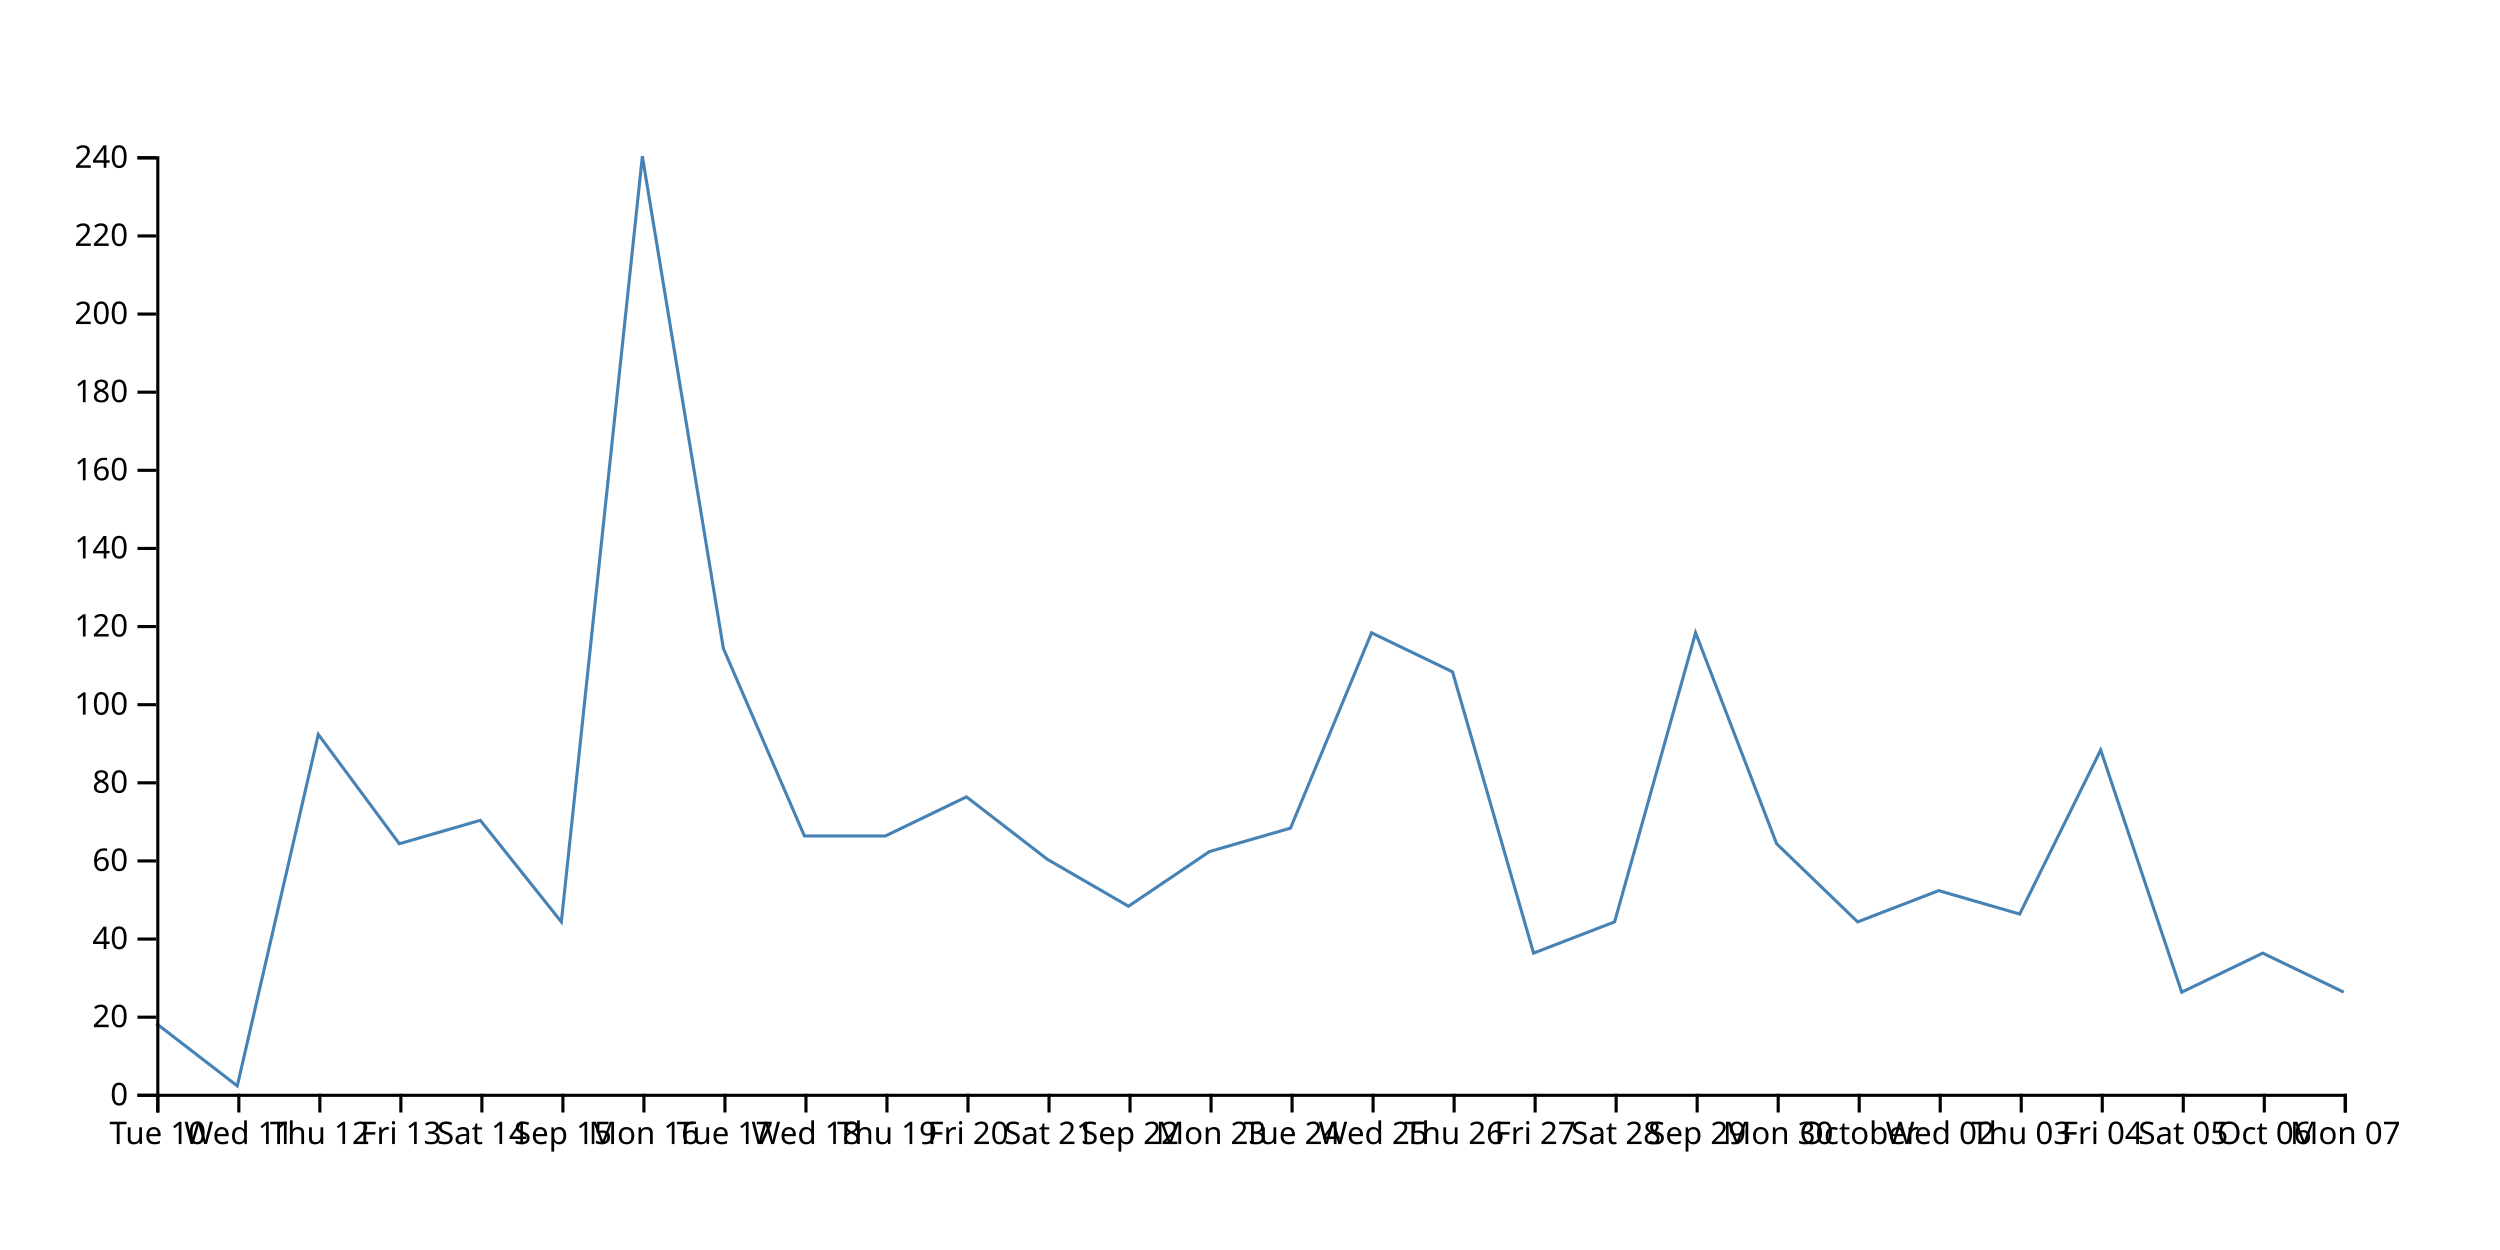
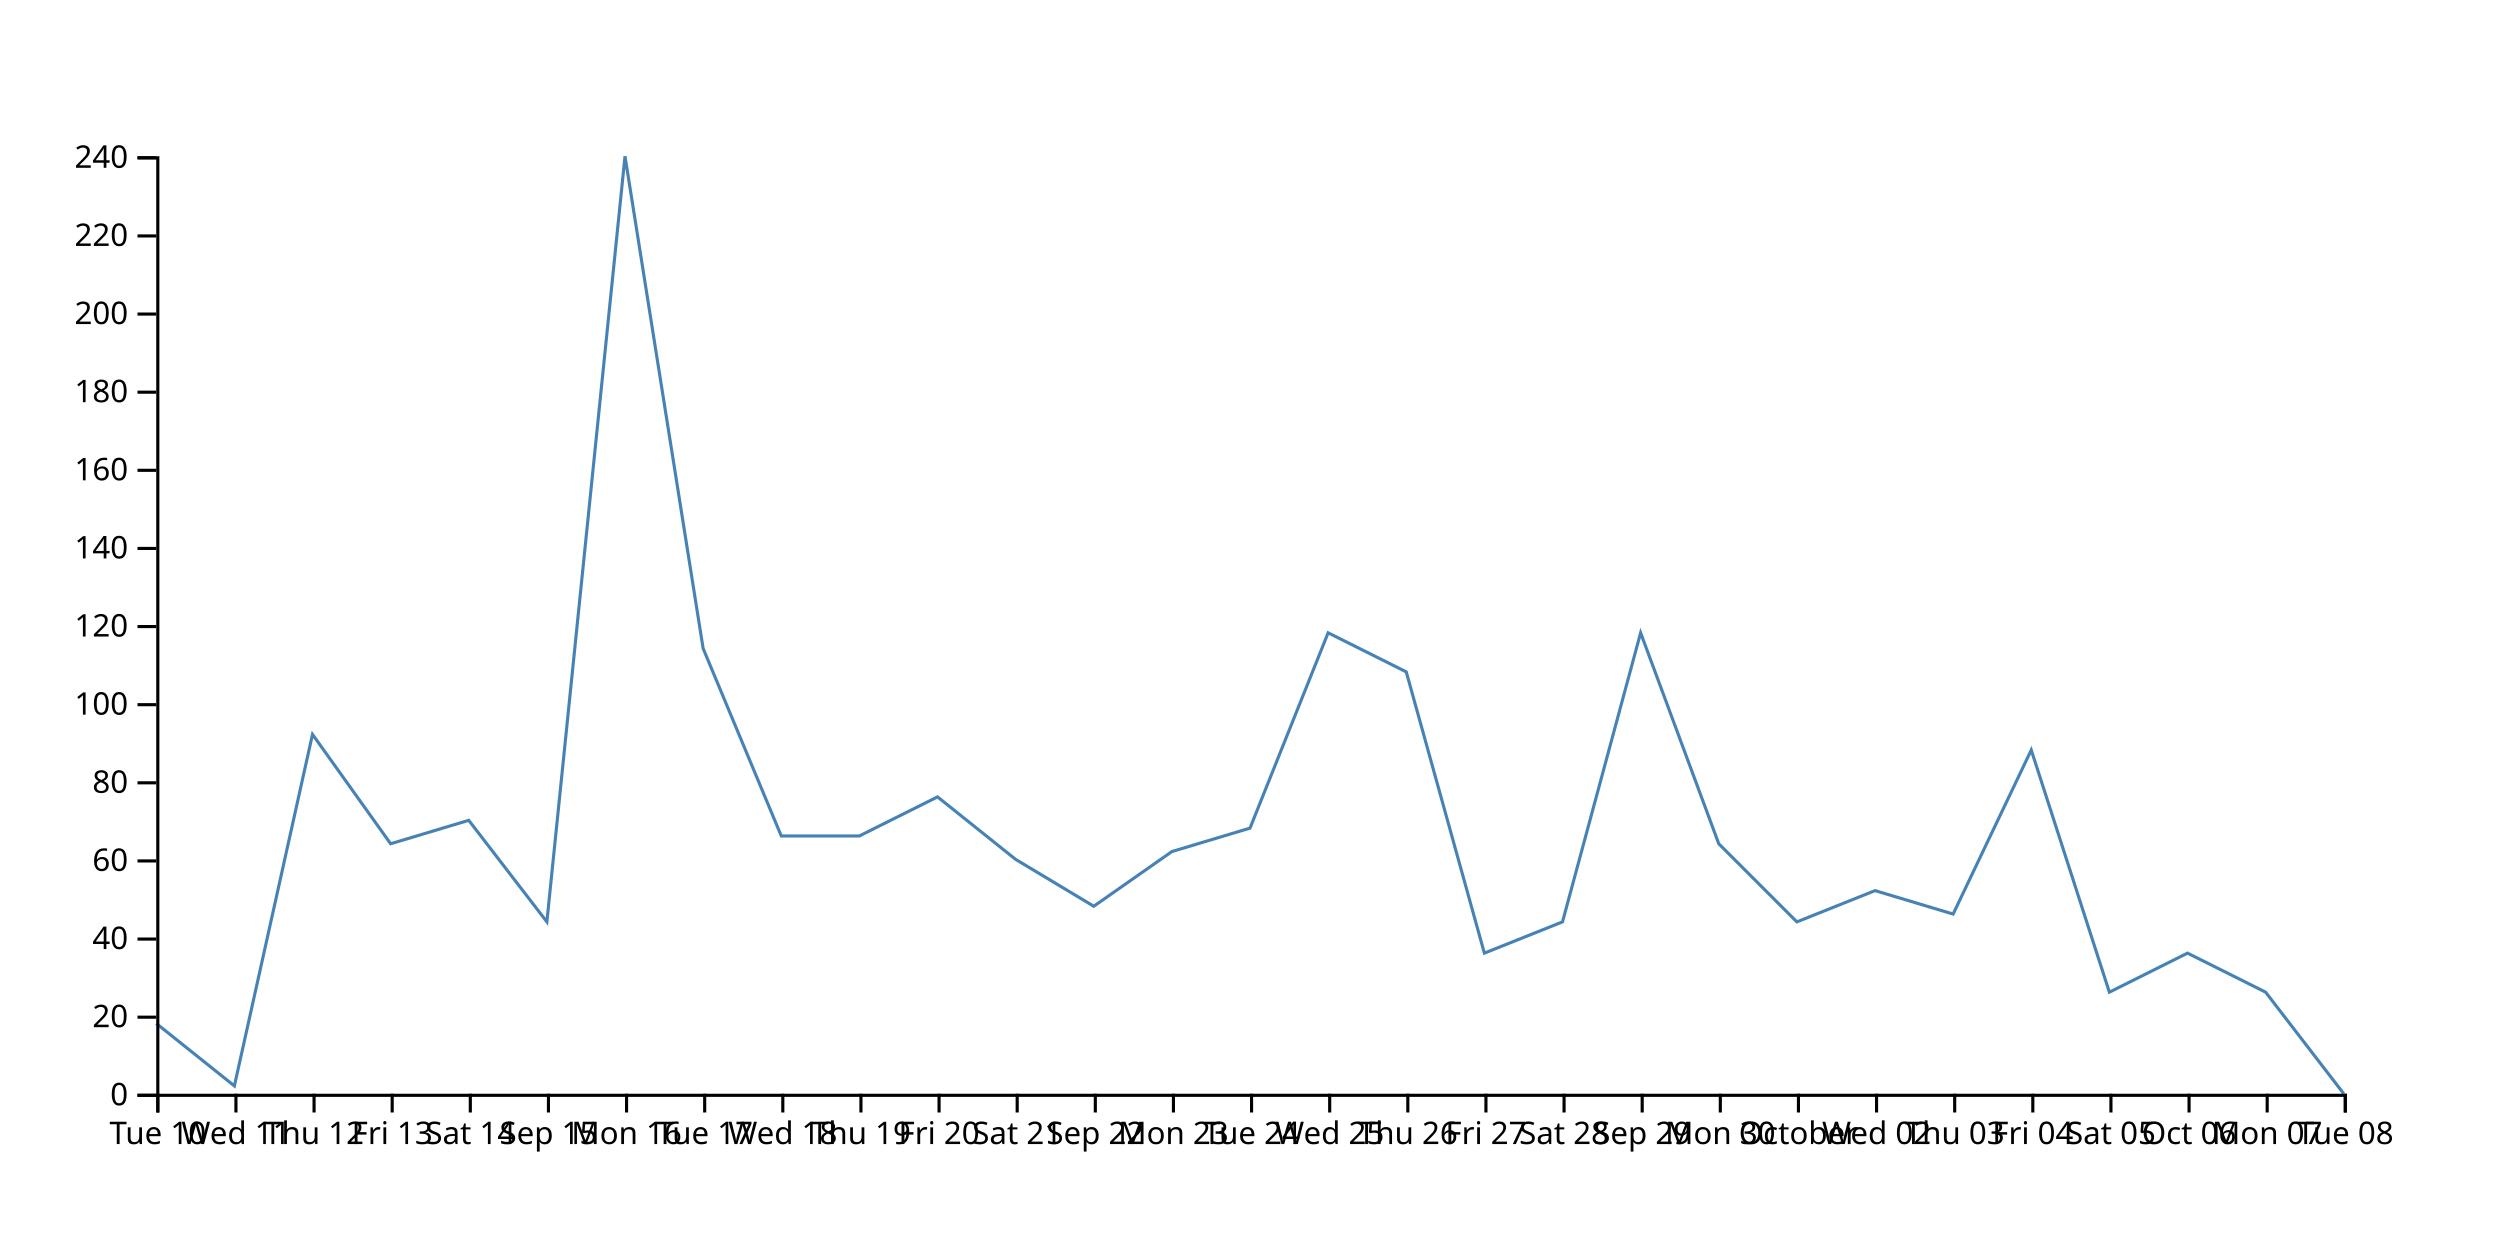
<svg xmlns="http://www.w3.org/2000/svg" width="800" height="400">
-   <path d="M750,317.5L724.074,305L698.148,317.5L672.222,240L646.296,292.5L620.37,285L594.444,295L568.519,270L542.593,202.5L516.667,295L490.741,305L464.815,215L438.889,202.5L412.963,265L387.037,272.5L361.111,290L335.185,275L309.259,255L283.333,267.5L257.407,267.5L231.481,207.5L205.556,50L179.63,295L153.704,262.5L127.778,270L101.852,235L75.926,347.5L50,327.5" fill="none" stroke="steelblue" />
+   <path d="M750,350L725,317.5L700,305L675,317.5L650,240L625,292.5L600,285L575,295L550,270L525,202.5L500,295L475,305L450,215L425,202.5L400,265L375,272.5L350,290L325,275L300,255L275,267.5L250,267.5L225,207.5L200,50L175,295L150,262.5L125,270L100,235L75,347.5L50,327.5" fill="none" stroke="steelblue" />
  <g transform="translate(0,350)" fill="none" font-size="10" font-family="sans-serif" text-anchor="middle">
    <path class="domain" stroke="currentColor" d="M50.5,6V0.5H750.5V6" />
    <g class="tick" opacity="1" transform="translate(50.5,0)">
      <line stroke="currentColor" y2="6" />
      <text fill="currentColor" y="9" dy="0.71em">Tue 10</text>
    </g>
-     <g class="tick" opacity="1" transform="translate(76.42593,0)">
+     <g class="tick" opacity="1" transform="translate(75.5,0)">
      <line stroke="currentColor" y2="6" />
      <text fill="currentColor" y="9" dy="0.71em">Wed 11</text>
    </g>
-     <g class="tick" opacity="1" transform="translate(102.3519,0)">
+     <g class="tick" opacity="1" transform="translate(100.5,0)">
      <line stroke="currentColor" y2="6" />
      <text fill="currentColor" y="9" dy="0.71em">Thu 12</text>
    </g>
-     <g class="tick" opacity="1" transform="translate(128.2778,0)">
+     <g class="tick" opacity="1" transform="translate(125.5,0)">
      <line stroke="currentColor" y2="6" />
      <text fill="currentColor" y="9" dy="0.71em">Fri 13</text>
    </g>
-     <g class="tick" opacity="1" transform="translate(154.2037,0)">
+     <g class="tick" opacity="1" transform="translate(150.5,0)">
      <line stroke="currentColor" y2="6" />
      <text fill="currentColor" y="9" dy="0.71em">Sat 14</text>
    </g>
-     <g class="tick" opacity="1" transform="translate(180.1296,0)">
+     <g class="tick" opacity="1" transform="translate(175.5,0)">
      <line stroke="currentColor" y2="6" />
      <text fill="currentColor" y="9" dy="0.71em">Sep 15</text>
    </g>
-     <g class="tick" opacity="1" transform="translate(206.0556,0)">
+     <g class="tick" opacity="1" transform="translate(200.5,0)">
      <line stroke="currentColor" y2="6" />
      <text fill="currentColor" y="9" dy="0.71em">Mon 16</text>
    </g>
-     <g class="tick" opacity="1" transform="translate(231.9815,0)">
+     <g class="tick" opacity="1" transform="translate(225.5,0)">
      <line stroke="currentColor" y2="6" />
      <text fill="currentColor" y="9" dy="0.71em">Tue 17</text>
    </g>
-     <g class="tick" opacity="1" transform="translate(257.9074,0)">
+     <g class="tick" opacity="1" transform="translate(250.5,0)">
      <line stroke="currentColor" y2="6" />
      <text fill="currentColor" y="9" dy="0.71em">Wed 18</text>
    </g>
-     <g class="tick" opacity="1" transform="translate(283.8333,0)">
+     <g class="tick" opacity="1" transform="translate(275.5,0)">
      <line stroke="currentColor" y2="6" />
      <text fill="currentColor" y="9" dy="0.71em">Thu 19</text>
    </g>
-     <g class="tick" opacity="1" transform="translate(309.7593,0)">
+     <g class="tick" opacity="1" transform="translate(300.5,0)">
      <line stroke="currentColor" y2="6" />
      <text fill="currentColor" y="9" dy="0.71em">Fri 20</text>
    </g>
-     <g class="tick" opacity="1" transform="translate(335.6852,0)">
+     <g class="tick" opacity="1" transform="translate(325.5,0)">
      <line stroke="currentColor" y2="6" />
      <text fill="currentColor" y="9" dy="0.71em">Sat 21</text>
    </g>
-     <g class="tick" opacity="1" transform="translate(361.6111,0)">
+     <g class="tick" opacity="1" transform="translate(350.5,0)">
      <line stroke="currentColor" y2="6" />
      <text fill="currentColor" y="9" dy="0.71em">Sep 22</text>
    </g>
-     <g class="tick" opacity="1" transform="translate(387.537,0)">
+     <g class="tick" opacity="1" transform="translate(375.5,0)">
      <line stroke="currentColor" y2="6" />
      <text fill="currentColor" y="9" dy="0.71em">Mon 23</text>
    </g>
-     <g class="tick" opacity="1" transform="translate(413.463,0)">
+     <g class="tick" opacity="1" transform="translate(400.5,0)">
      <line stroke="currentColor" y2="6" />
      <text fill="currentColor" y="9" dy="0.71em">Tue 24</text>
    </g>
-     <g class="tick" opacity="1" transform="translate(439.3889,0)">
+     <g class="tick" opacity="1" transform="translate(425.5,0)">
      <line stroke="currentColor" y2="6" />
      <text fill="currentColor" y="9" dy="0.71em">Wed 25</text>
    </g>
-     <g class="tick" opacity="1" transform="translate(465.3148,0)">
+     <g class="tick" opacity="1" transform="translate(450.5,0)">
      <line stroke="currentColor" y2="6" />
      <text fill="currentColor" y="9" dy="0.71em">Thu 26</text>
    </g>
-     <g class="tick" opacity="1" transform="translate(491.2407,0)">
+     <g class="tick" opacity="1" transform="translate(475.5,0)">
      <line stroke="currentColor" y2="6" />
      <text fill="currentColor" y="9" dy="0.71em">Fri 27</text>
    </g>
-     <g class="tick" opacity="1" transform="translate(517.1667,0)">
+     <g class="tick" opacity="1" transform="translate(500.5,0)">
      <line stroke="currentColor" y2="6" />
      <text fill="currentColor" y="9" dy="0.71em">Sat 28</text>
    </g>
-     <g class="tick" opacity="1" transform="translate(543.0926,0)">
+     <g class="tick" opacity="1" transform="translate(525.5,0)">
      <line stroke="currentColor" y2="6" />
      <text fill="currentColor" y="9" dy="0.71em">Sep 29</text>
    </g>
-     <g class="tick" opacity="1" transform="translate(569.0185,0)">
+     <g class="tick" opacity="1" transform="translate(550.5,0)">
      <line stroke="currentColor" y2="6" />
      <text fill="currentColor" y="9" dy="0.71em">Mon 30</text>
    </g>
-     <g class="tick" opacity="1" transform="translate(594.9444,0)">
+     <g class="tick" opacity="1" transform="translate(575.5,0)">
      <line stroke="currentColor" y2="6" />
      <text fill="currentColor" y="9" dy="0.71em">October</text>
    </g>
-     <g class="tick" opacity="1" transform="translate(620.8704,0)">
+     <g class="tick" opacity="1" transform="translate(600.5,0)">
      <line stroke="currentColor" y2="6" />
      <text fill="currentColor" y="9" dy="0.71em">Wed 02</text>
    </g>
-     <g class="tick" opacity="1" transform="translate(646.7963,0)">
+     <g class="tick" opacity="1" transform="translate(625.5,0)">
      <line stroke="currentColor" y2="6" />
      <text fill="currentColor" y="9" dy="0.71em">Thu 03</text>
    </g>
-     <g class="tick" opacity="1" transform="translate(672.7222,0)">
+     <g class="tick" opacity="1" transform="translate(650.5,0)">
      <line stroke="currentColor" y2="6" />
      <text fill="currentColor" y="9" dy="0.71em">Fri 04</text>
    </g>
-     <g class="tick" opacity="1" transform="translate(698.6481,0)">
+     <g class="tick" opacity="1" transform="translate(675.5,0)">
      <line stroke="currentColor" y2="6" />
      <text fill="currentColor" y="9" dy="0.71em">Sat 05</text>
    </g>
-     <g class="tick" opacity="1" transform="translate(724.5741,0)">
+     <g class="tick" opacity="1" transform="translate(700.5,0)">
      <line stroke="currentColor" y2="6" />
      <text fill="currentColor" y="9" dy="0.71em">Oct 06</text>
    </g>
+     <g class="tick" opacity="1" transform="translate(725.5,0)">
+       <line stroke="currentColor" y2="6" />
+       <text fill="currentColor" y="9" dy="0.71em">Mon 07</text>
+     </g>
    <g class="tick" opacity="1" transform="translate(750.5,0)">
      <line stroke="currentColor" y2="6" />
-       <text fill="currentColor" y="9" dy="0.71em">Mon 07</text>
+       <text fill="currentColor" y="9" dy="0.71em">Tue 08</text>
    </g>
  </g>
  <g transform="translate(50,0)" fill="none" font-size="10" font-family="sans-serif" text-anchor="end">
    <path class="domain" stroke="currentColor" d="M-6,350.5H0.5V50.5H-6" />
    <g class="tick" opacity="1" transform="translate(0,350.5)">
      <line stroke="currentColor" x2="-6" />
      <text fill="currentColor" x="-9" dy="0.32em">0</text>
    </g>
    <g class="tick" opacity="1" transform="translate(0,325.5)">
      <line stroke="currentColor" x2="-6" />
      <text fill="currentColor" x="-9" dy="0.32em">20</text>
    </g>
    <g class="tick" opacity="1" transform="translate(0,300.5)">
      <line stroke="currentColor" x2="-6" />
      <text fill="currentColor" x="-9" dy="0.32em">40</text>
    </g>
    <g class="tick" opacity="1" transform="translate(0,275.5)">
      <line stroke="currentColor" x2="-6" />
      <text fill="currentColor" x="-9" dy="0.32em">60</text>
    </g>
    <g class="tick" opacity="1" transform="translate(0,250.5)">
      <line stroke="currentColor" x2="-6" />
      <text fill="currentColor" x="-9" dy="0.32em">80</text>
    </g>
    <g class="tick" opacity="1" transform="translate(0,225.5)">
      <line stroke="currentColor" x2="-6" />
      <text fill="currentColor" x="-9" dy="0.32em">100</text>
    </g>
    <g class="tick" opacity="1" transform="translate(0,200.5)">
      <line stroke="currentColor" x2="-6" />
      <text fill="currentColor" x="-9" dy="0.32em">120</text>
    </g>
    <g class="tick" opacity="1" transform="translate(0,175.5)">
      <line stroke="currentColor" x2="-6" />
      <text fill="currentColor" x="-9" dy="0.32em">140</text>
    </g>
    <g class="tick" opacity="1" transform="translate(0,150.5)">
      <line stroke="currentColor" x2="-6" />
      <text fill="currentColor" x="-9" dy="0.32em">160</text>
    </g>
    <g class="tick" opacity="1" transform="translate(0,125.5)">
      <line stroke="currentColor" x2="-6" />
      <text fill="currentColor" x="-9" dy="0.32em">180</text>
    </g>
    <g class="tick" opacity="1" transform="translate(0,100.5)">
      <line stroke="currentColor" x2="-6" />
      <text fill="currentColor" x="-9" dy="0.32em">200</text>
    </g>
    <g class="tick" opacity="1" transform="translate(0,75.5)">
      <line stroke="currentColor" x2="-6" />
      <text fill="currentColor" x="-9" dy="0.32em">220</text>
    </g>
    <g class="tick" opacity="1" transform="translate(0,50.5)">
      <line stroke="currentColor" x2="-6" />
      <text fill="currentColor" x="-9" dy="0.32em">240</text>
    </g>
  </g>
</svg>
